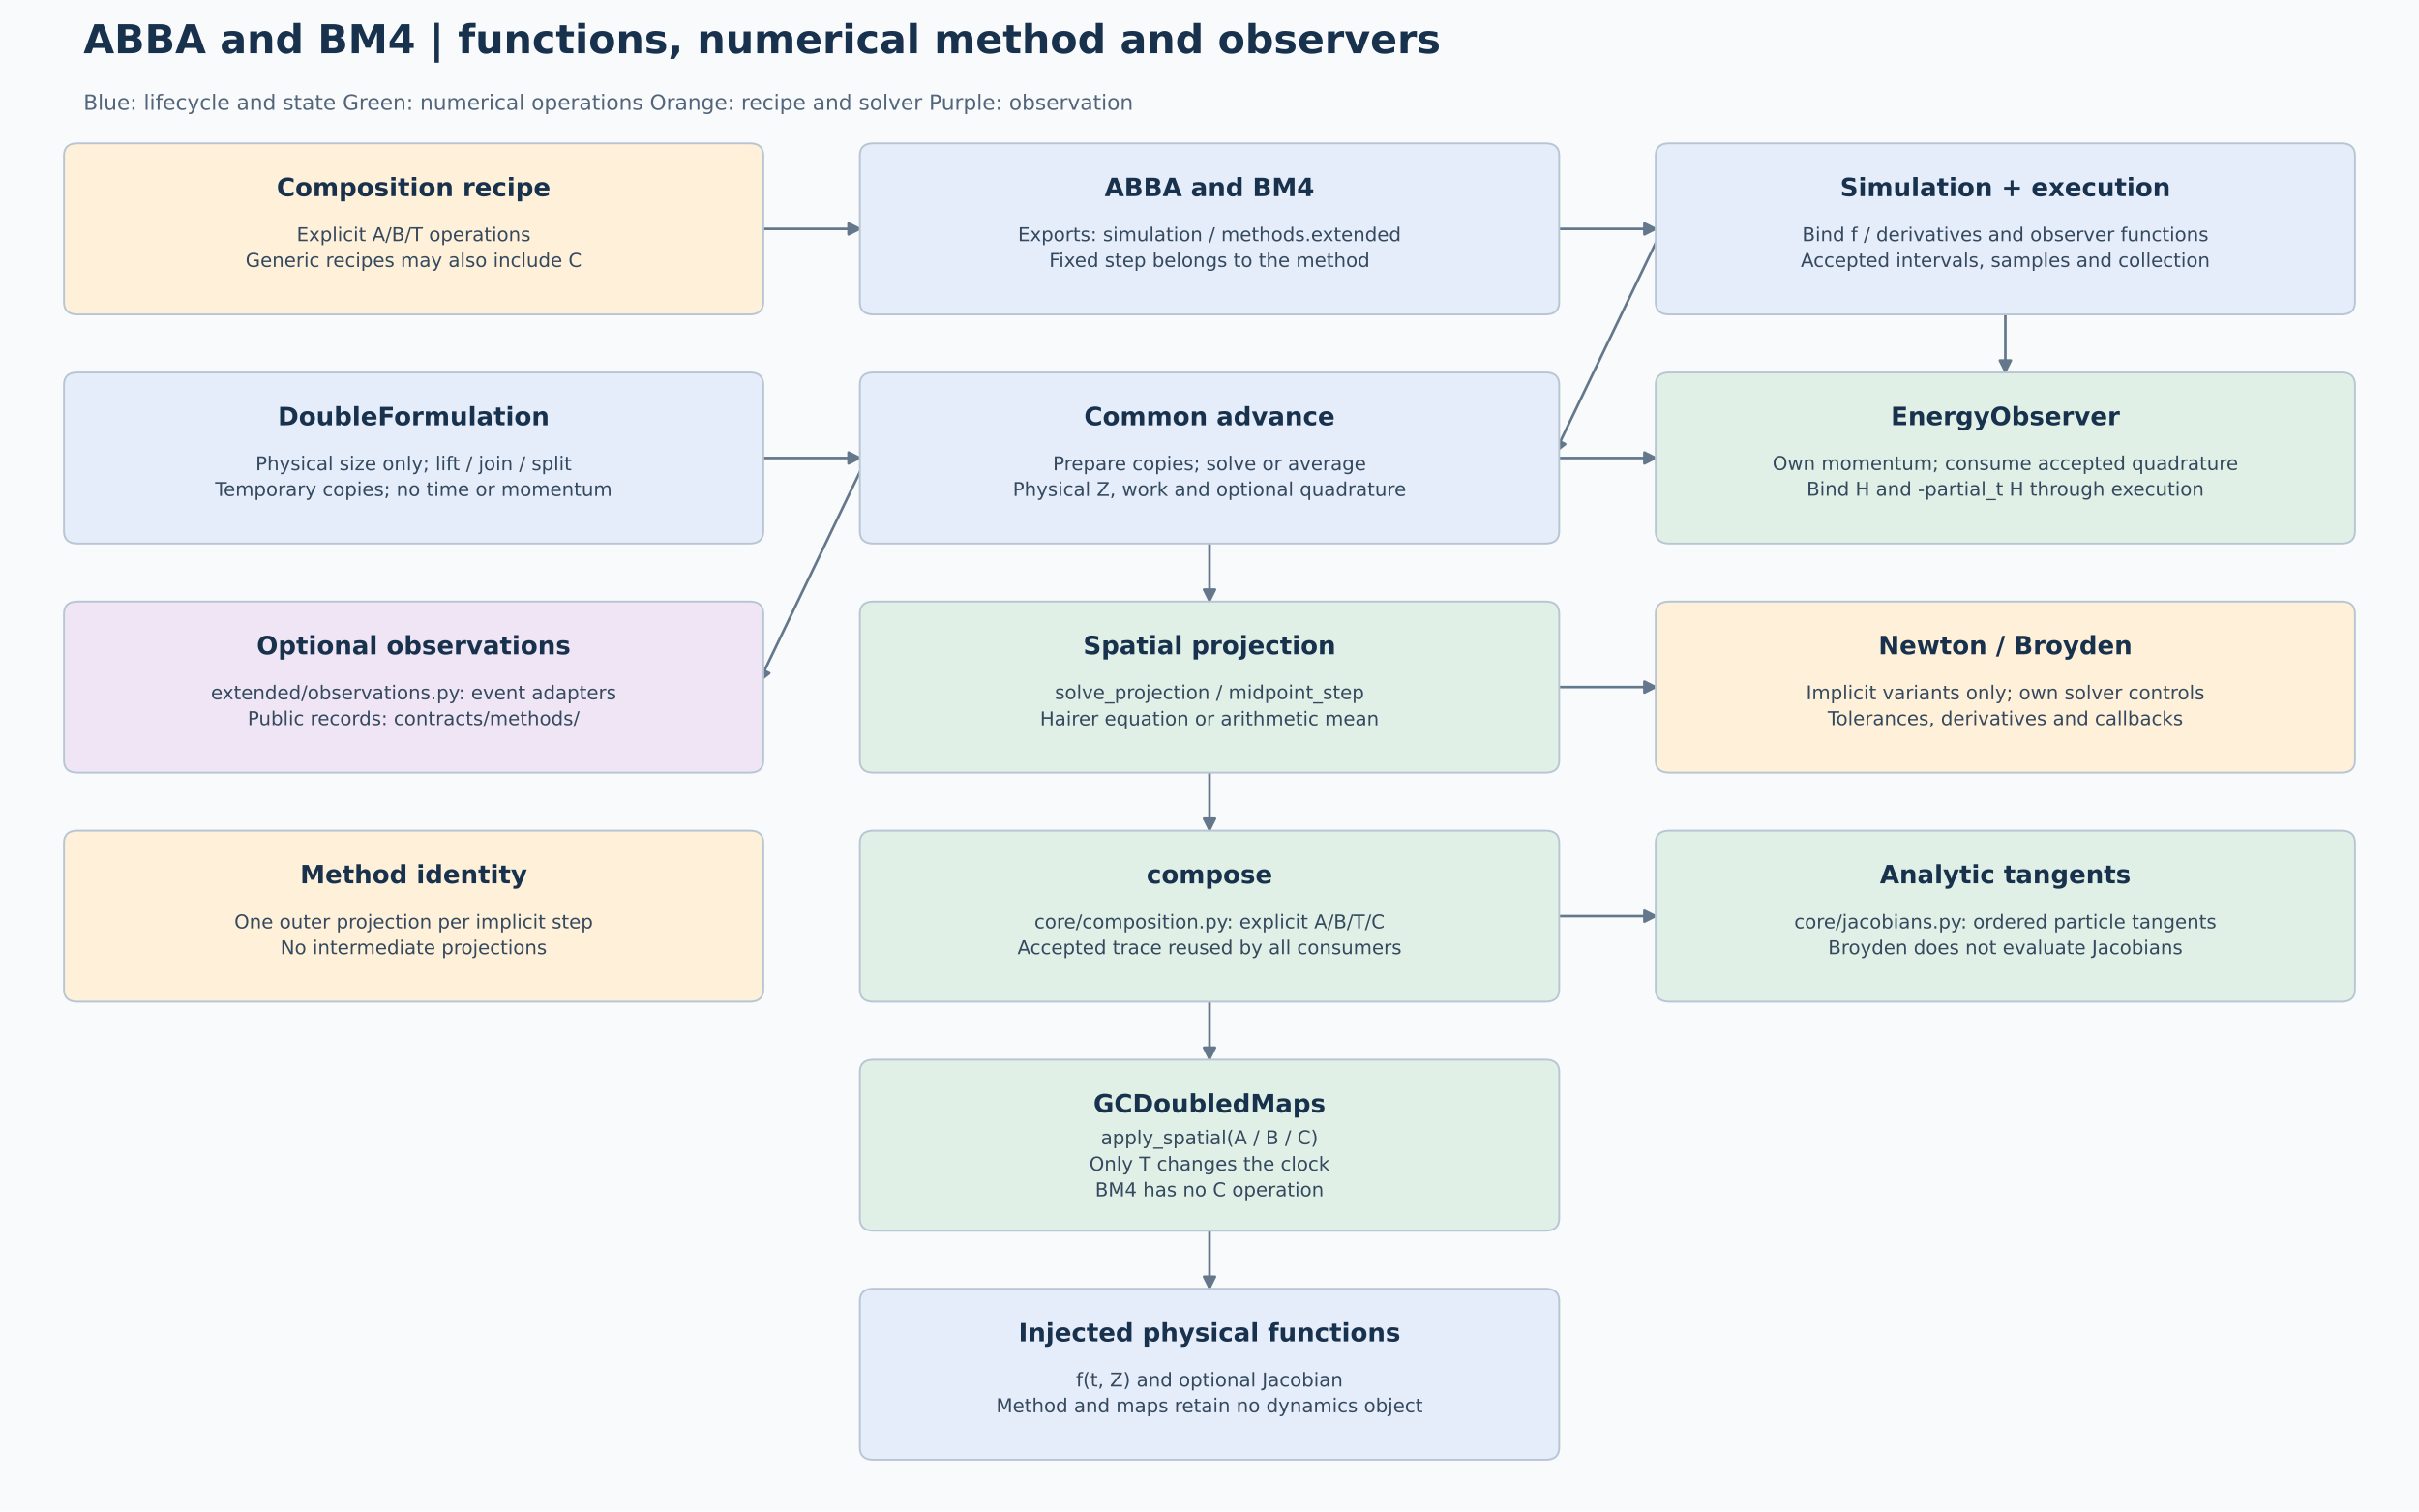
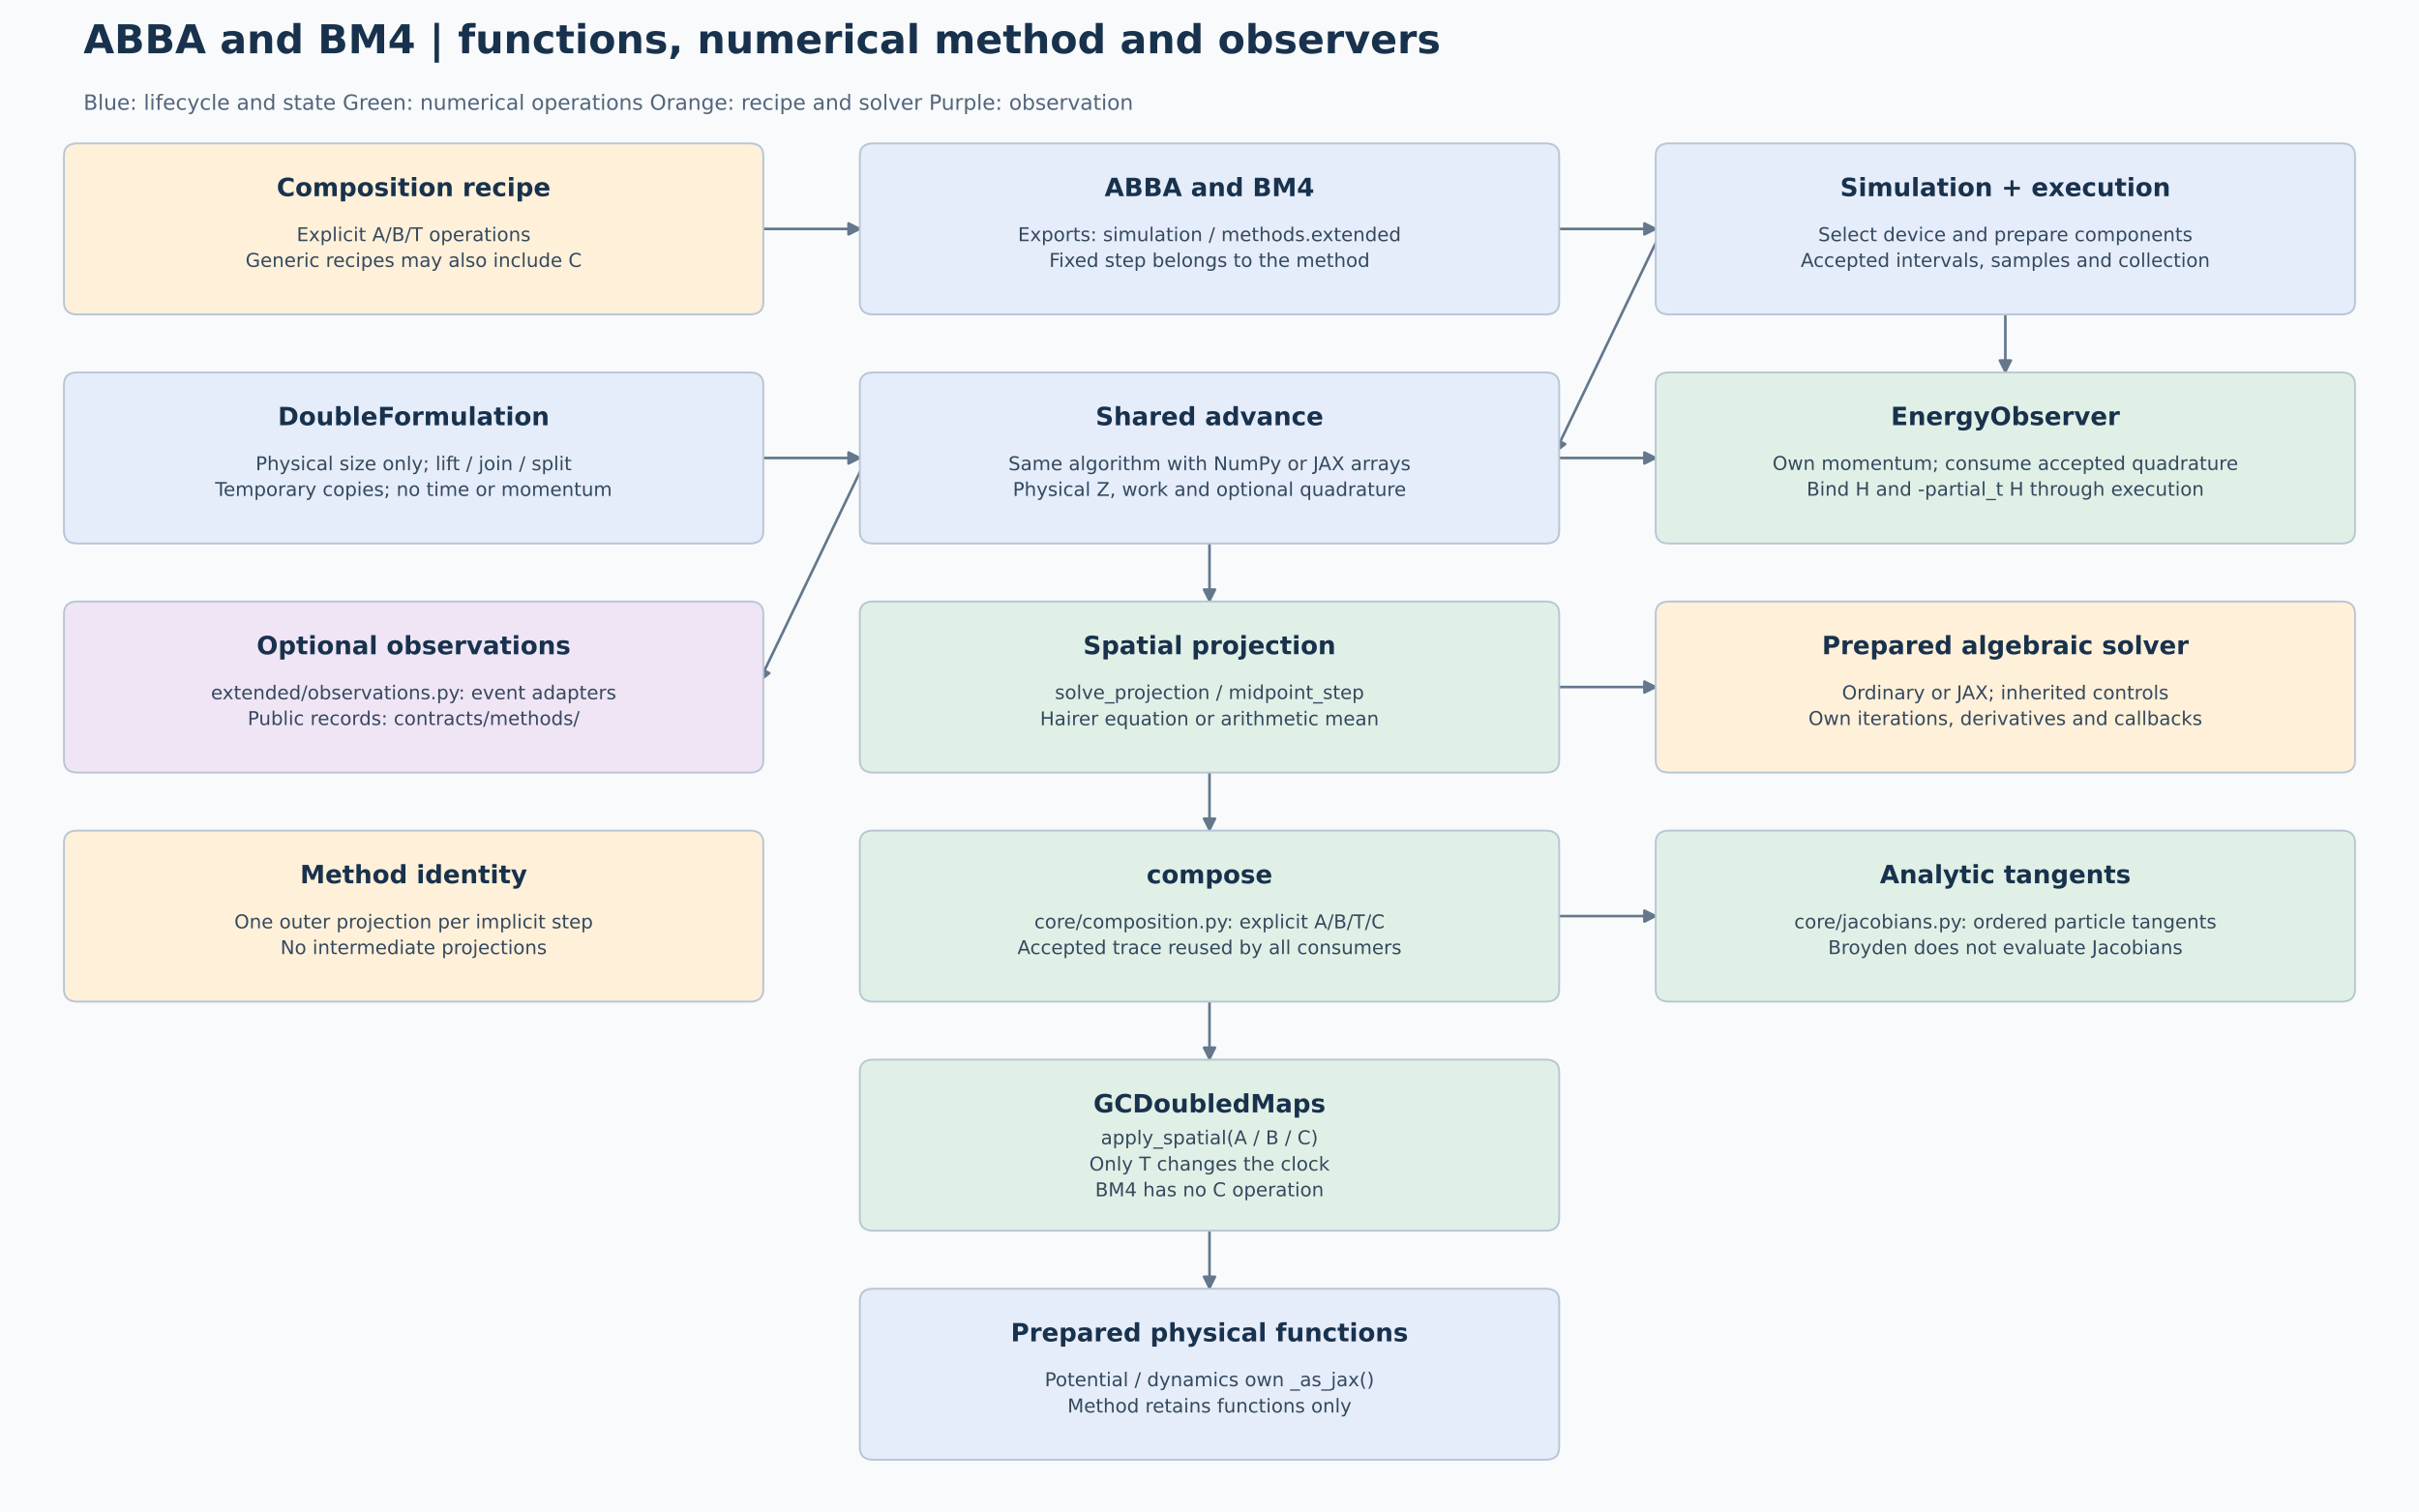
<svg xmlns="http://www.w3.org/2000/svg" width="1152pt" height="720pt" viewBox="0 0 1152 720" version="1.1">
  <defs>
    <style type="text/css">*{stroke-linejoin: round; stroke-linecap: butt}</style>
  </defs>
  <g id="figure_1">
    <g id="patch_1">
      <path d="M 0 720 L 1152 720 L 1152 0 L 0 0 z " style="fill: #f8fafc" />
    </g>
    <g id="axes_1">
      <g id="patch_2">
        <path d="M 362.288 109.039 Q 386.497 109.039 409.309 109.039 " clip-path="url(#pb098db616b)" style="fill: none; stroke: #64778b; stroke-width: 1.25; stroke-linecap: round" />
        <path d="M 404.109 106.439 L 409.309 109.039 L 404.109 111.639 z " clip-path="url(#pb098db616b)" style="fill: #64778b; stroke: #64778b; stroke-width: 1.25; stroke-linecap: round" />
      </g>
      <g id="patch_3">
        <path d="M 741.296 109.039 Q 765.505 109.039 788.317 109.039 " clip-path="url(#pb098db616b)" style="fill: none; stroke: #64778b; stroke-width: 1.25; stroke-linecap: round" />
        <path d="M 783.117 106.439 L 788.317 109.039 L 783.117 111.639 z " clip-path="url(#pb098db616b)" style="fill: #64778b; stroke: #64778b; stroke-width: 1.25; stroke-linecap: round" />
      </g>
      <g id="patch_4">
        <path d="M 790.847 110.841 Q 765.505 163.594 740.768 215.088 " clip-path="url(#pb098db616b)" style="fill: none; stroke: #64778b; stroke-width: 1.25; stroke-linecap: round" />
        <path d="M 745.363 211.527 L 740.768 215.088 L 740.676 209.275 z " clip-path="url(#pb098db616b)" style="fill: #64778b; stroke: #64778b; stroke-width: 1.25; stroke-linecap: round" />
      </g>
      <g id="patch_5">
        <path d="M 362.288 218.153 Q 386.497 218.153 409.309 218.153 " clip-path="url(#pb098db616b)" style="fill: none; stroke: #64778b; stroke-width: 1.25; stroke-linecap: round" />
        <path d="M 404.109 215.553 L 409.309 218.153 L 404.109 220.753 z " clip-path="url(#pb098db616b)" style="fill: #64778b; stroke: #64778b; stroke-width: 1.25; stroke-linecap: round" />
      </g>
      <g id="patch_6">
        <path d="M 576 257.976 Q 576 272.707 576 286.041 " clip-path="url(#pb098db616b)" style="fill: none; stroke: #64778b; stroke-width: 1.25; stroke-linecap: round" />
        <path d="M 578.6 280.841 L 576 286.041 L 573.4 280.841 z " clip-path="url(#pb098db616b)" style="fill: #64778b; stroke: #64778b; stroke-width: 1.25; stroke-linecap: round" />
      </g>
      <g id="patch_7">
        <path d="M 955.008 148.863 Q 955.008 163.594 955.008 176.928 " clip-path="url(#pb098db616b)" style="fill: none; stroke: #64778b; stroke-width: 1.25; stroke-linecap: round" />
        <path d="M 957.608 171.728 L 955.008 176.928 L 952.408 171.728 z " clip-path="url(#pb098db616b)" style="fill: #64778b; stroke: #64778b; stroke-width: 1.25; stroke-linecap: round" />
      </g>
      <g id="patch_8">
        <path d="M 741.296 218.153 Q 765.505 218.153 788.317 218.153 " clip-path="url(#pb098db616b)" style="fill: none; stroke: #64778b; stroke-width: 1.25; stroke-linecap: round" />
        <path d="M 783.117 215.553 L 788.317 218.153 L 783.117 220.753 z " clip-path="url(#pb098db616b)" style="fill: #64778b; stroke: #64778b; stroke-width: 1.25; stroke-linecap: round" />
      </g>
      <g id="patch_9">
        <path d="M 411.839 219.954 Q 386.497 272.708 361.76 324.202 " clip-path="url(#pb098db616b)" style="fill: none; stroke: #64778b; stroke-width: 1.25; stroke-linecap: round" />
        <path d="M 366.355 320.64 L 361.76 324.202 L 361.668 318.389 z " clip-path="url(#pb098db616b)" style="fill: #64778b; stroke: #64778b; stroke-width: 1.25; stroke-linecap: round" />
      </g>
      <g id="patch_10">
        <path d="M 576 367.089 Q 576 381.821 576 395.155 " clip-path="url(#pb098db616b)" style="fill: none; stroke: #64778b; stroke-width: 1.25; stroke-linecap: round" />
        <path d="M 578.6 389.955 L 576 395.155 L 573.4 389.955 z " clip-path="url(#pb098db616b)" style="fill: #64778b; stroke: #64778b; stroke-width: 1.25; stroke-linecap: round" />
      </g>
      <g id="patch_11">
        <path d="M 741.296 327.266 Q 765.505 327.266 788.317 327.266 " clip-path="url(#pb098db616b)" style="fill: none; stroke: #64778b; stroke-width: 1.25; stroke-linecap: round" />
        <path d="M 783.117 324.666 L 788.317 327.266 L 783.117 329.866 z " clip-path="url(#pb098db616b)" style="fill: #64778b; stroke: #64778b; stroke-width: 1.25; stroke-linecap: round" />
      </g>
      <g id="patch_12">
        <path d="M 741.296 436.379 Q 765.505 436.379 788.317 436.379 " clip-path="url(#pb098db616b)" style="fill: none; stroke: #64778b; stroke-width: 1.25; stroke-linecap: round" />
        <path d="M 783.117 433.779 L 788.317 436.379 L 783.117 438.979 z " clip-path="url(#pb098db616b)" style="fill: #64778b; stroke: #64778b; stroke-width: 1.25; stroke-linecap: round" />
      </g>
      <g id="patch_13">
        <path d="M 576 476.203 Q 576 490.934 576 504.268 " clip-path="url(#pb098db616b)" style="fill: none; stroke: #64778b; stroke-width: 1.25; stroke-linecap: round" />
        <path d="M 578.6 499.068 L 576 504.268 L 573.4 499.068 z " clip-path="url(#pb098db616b)" style="fill: #64778b; stroke: #64778b; stroke-width: 1.25; stroke-linecap: round" />
      </g>
      <g id="patch_14">
        <path d="M 576 585.316 Q 576 600.048 576 613.382 " clip-path="url(#pb098db616b)" style="fill: none; stroke: #64778b; stroke-width: 1.25; stroke-linecap: round" />
        <path d="M 578.6 608.182 L 576 613.382 L 573.4 608.182 z " clip-path="url(#pb098db616b)" style="fill: #64778b; stroke: #64778b; stroke-width: 1.25; stroke-linecap: round" />
      </g>
      <g id="patch_15">
        <path d="M 36.922 149.775 L 357.062 149.775 Q 363.514 149.775 363.514 143.955 L 363.514 74.123 Q 363.514 68.304 357.062 68.304 L 36.922 68.304 Q 30.47 68.304 30.47 74.123 L 30.47 143.955 Q 30.47 149.775 36.922 149.775 z " clip-path="url(#pb098db616b)" style="fill: #fff0d9; stroke: #b8c6d4; stroke-width: 0.9; stroke-linejoin: miter" />
      </g>
      <g id="patch_16">
        <path d="M 415.93 149.775 L 736.07 149.775 Q 742.522 149.775 742.522 143.955 L 742.522 74.123 Q 742.522 68.304 736.07 68.304 L 415.93 68.304 Q 409.478 68.304 409.478 74.123 L 409.478 143.955 Q 409.478 149.775 415.93 149.775 z " clip-path="url(#pb098db616b)" style="fill: #e5ecfa; stroke: #b8c6d4; stroke-width: 0.9; stroke-linejoin: miter" />
      </g>
      <g id="patch_17">
        <path d="M 794.938 149.775 L 1115.078 149.775 Q 1121.53 149.775 1121.53 143.955 L 1121.53 74.123 Q 1121.53 68.304 1115.078 68.304 L 794.938 68.304 Q 788.486 68.304 788.486 74.123 L 788.486 143.955 Q 788.486 149.775 794.938 149.775 z " clip-path="url(#pb098db616b)" style="fill: #e5ecfa; stroke: #b8c6d4; stroke-width: 0.9; stroke-linejoin: miter" />
      </g>
      <g id="patch_18">
        <path d="M 36.922 258.888 L 357.062 258.888 Q 363.514 258.888 363.514 253.069 L 363.514 183.236 Q 363.514 177.417 357.062 177.417 L 36.922 177.417 Q 30.47 177.417 30.47 183.236 L 30.47 253.069 Q 30.47 258.888 36.922 258.888 z " clip-path="url(#pb098db616b)" style="fill: #e5ecfa; stroke: #b8c6d4; stroke-width: 0.9; stroke-linejoin: miter" />
      </g>
      <g id="patch_19">
        <path d="M 415.93 258.888 L 736.07 258.888 Q 742.522 258.888 742.522 253.069 L 742.522 183.236 Q 742.522 177.417 736.07 177.417 L 415.93 177.417 Q 409.478 177.417 409.478 183.236 L 409.478 253.069 Q 409.478 258.888 415.93 258.888 z " clip-path="url(#pb098db616b)" style="fill: #e5ecfa; stroke: #b8c6d4; stroke-width: 0.9; stroke-linejoin: miter" />
      </g>
      <g id="patch_20">
        <path d="M 794.938 258.888 L 1115.078 258.888 Q 1121.53 258.888 1121.53 253.069 L 1121.53 183.236 Q 1121.53 177.417 1115.078 177.417 L 794.938 177.417 Q 788.486 177.417 788.486 183.236 L 788.486 253.069 Q 788.486 258.888 794.938 258.888 z " clip-path="url(#pb098db616b)" style="fill: #e1f0e6; stroke: #b8c6d4; stroke-width: 0.9; stroke-linejoin: miter" />
      </g>
      <g id="patch_21">
        <path d="M 36.922 368.002 L 357.062 368.002 Q 363.514 368.002 363.514 362.182 L 363.514 292.35 Q 363.514 286.53 357.062 286.53 L 36.922 286.53 Q 30.47 286.53 30.47 292.35 L 30.47 362.182 Q 30.47 368.002 36.922 368.002 z " clip-path="url(#pb098db616b)" style="fill: #f0e5f5; stroke: #b8c6d4; stroke-width: 0.9; stroke-linejoin: miter" />
      </g>
      <g id="patch_22">
        <path d="M 415.93 368.002 L 736.07 368.002 Q 742.522 368.002 742.522 362.182 L 742.522 292.35 Q 742.522 286.53 736.07 286.53 L 415.93 286.53 Q 409.478 286.53 409.478 292.35 L 409.478 362.182 Q 409.478 368.002 415.93 368.002 z " clip-path="url(#pb098db616b)" style="fill: #e1f0e6; stroke: #b8c6d4; stroke-width: 0.9; stroke-linejoin: miter" />
      </g>
      <g id="patch_23">
        <path d="M 794.938 368.002 L 1115.078 368.002 Q 1121.53 368.002 1121.53 362.182 L 1121.53 292.35 Q 1121.53 286.53 1115.078 286.53 L 794.938 286.53 Q 788.486 286.53 788.486 292.35 L 788.486 362.182 Q 788.486 368.002 794.938 368.002 z " clip-path="url(#pb098db616b)" style="fill: #fff0d9; stroke: #b8c6d4; stroke-width: 0.9; stroke-linejoin: miter" />
      </g>
      <g id="patch_24">
        <path d="M 36.922 477.115 L 357.062 477.115 Q 363.514 477.115 363.514 471.296 L 363.514 401.463 Q 363.514 395.644 357.062 395.644 L 36.922 395.644 Q 30.47 395.644 30.47 401.463 L 30.47 471.296 Q 30.47 477.115 36.922 477.115 z " clip-path="url(#pb098db616b)" style="fill: #fff0d9; stroke: #b8c6d4; stroke-width: 0.9; stroke-linejoin: miter" />
      </g>
      <g id="patch_25">
        <path d="M 415.93 477.115 L 736.07 477.115 Q 742.522 477.115 742.522 471.296 L 742.522 401.463 Q 742.522 395.644 736.07 395.644 L 415.93 395.644 Q 409.478 395.644 409.478 401.463 L 409.478 471.296 Q 409.478 477.115 415.93 477.115 z " clip-path="url(#pb098db616b)" style="fill: #e1f0e6; stroke: #b8c6d4; stroke-width: 0.9; stroke-linejoin: miter" />
      </g>
      <g id="patch_26">
        <path d="M 794.938 477.115 L 1115.078 477.115 Q 1121.53 477.115 1121.53 471.296 L 1121.53 401.463 Q 1121.53 395.644 1115.078 395.644 L 794.938 395.644 Q 788.486 395.644 788.486 401.463 L 788.486 471.296 Q 788.486 477.115 794.938 477.115 z " clip-path="url(#pb098db616b)" style="fill: #e1f0e6; stroke: #b8c6d4; stroke-width: 0.9; stroke-linejoin: miter" />
      </g>
      <g id="patch_27">
        <path d="M 415.93 586.228 L 736.07 586.228 Q 742.522 586.228 742.522 580.409 L 742.522 510.576 Q 742.522 504.757 736.07 504.757 L 415.93 504.757 Q 409.478 504.757 409.478 510.576 L 409.478 580.409 Q 409.478 586.228 415.93 586.228 z " clip-path="url(#pb098db616b)" style="fill: #e1f0e6; stroke: #b8c6d4; stroke-width: 0.9; stroke-linejoin: miter" />
      </g>
      <g id="patch_28">
        <path d="M 415.93 695.342 L 736.07 695.342 Q 742.522 695.342 742.522 689.522 L 742.522 619.69 Q 742.522 613.871 736.07 613.871 L 415.93 613.871 Q 409.478 613.871 409.478 619.69 L 409.478 689.522 Q 409.478 695.342 415.93 695.342 z " clip-path="url(#pb098db616b)" style="fill: #e5ecfa; stroke: #b8c6d4; stroke-width: 0.9; stroke-linejoin: miter" />
      </g>
      <g id="text_1">
        <text style="font-weight: 700; font-size: 19px; font-family: 'DejaVu Sans', 'Bitstream Vera Sans', 'Computer Modern Sans Serif', 'Lucida Grande', 'Verdana', 'Geneva', 'Lucid', 'Arial', 'Helvetica', 'Avant Garde', sans-serif; text-anchor: start; fill: #18324d" x="39.744" y="25.386" transform="rotate(-0 39.744 25.38557)">ABBA and BM4 | functions, numerical method and observers</text>
      </g>
      <g id="text_2">
        <text style="font-size: 10px; font-family: 'DejaVu Sans', 'Bitstream Vera Sans', 'Computer Modern Sans Serif', 'Lucida Grande', 'Verdana', 'Geneva', 'Lucid', 'Arial', 'Helvetica', 'Avant Garde', sans-serif; text-anchor: start; fill: #53657a" x="39.744" y="52.3" transform="rotate(-0 39.744 52.30021)">Blue: lifecycle and state    Green: numerical operations    Orange: recipe and solver    Purple: observation</text>
      </g>
      <g id="text_3">
        <text style="font-weight: 700; font-size: 12px; font-family: 'DejaVu Sans', 'Bitstream Vera Sans', 'Computer Modern Sans Serif', 'Lucida Grande', 'Verdana', 'Geneva', 'Lucid', 'Arial', 'Helvetica', 'Avant Garde', sans-serif; text-anchor: middle; fill: #18324d" x="196.992" y="93.437" transform="rotate(-0 196.992 93.43744)">Composition recipe</text>
      </g>
      <g id="text_4">
        <text style="font-size: 9.1px; font-family: 'DejaVu Sans', 'Bitstream Vera Sans', 'Computer Modern Sans Serif', 'Lucida Grande', 'Verdana', 'Geneva', 'Lucid', 'Arial', 'Helvetica', 'Avant Garde', sans-serif; fill: #34495e" transform="translate(141.2701 114.8745)">Explicit A/B/T operations</text>
        <text style="font-size: 9.1px; font-family: 'DejaVu Sans', 'Bitstream Vera Sans', 'Computer Modern Sans Serif', 'Lucida Grande', 'Verdana', 'Geneva', 'Lucid', 'Arial', 'Helvetica', 'Avant Garde', sans-serif; fill: #34495e" transform="translate(116.9426 127.1389)">Generic recipes may also include C</text>
      </g>
      <g id="text_5">
        <text style="font-weight: 700; font-size: 12px; font-family: 'DejaVu Sans', 'Bitstream Vera Sans', 'Computer Modern Sans Serif', 'Lucida Grande', 'Verdana', 'Geneva', 'Lucid', 'Arial', 'Helvetica', 'Avant Garde', sans-serif; text-anchor: middle; fill: #18324d" x="576" y="93.437" transform="rotate(-0 576 93.43744)">ABBA and BM4</text>
      </g>
      <g id="text_6">
        <text style="font-size: 9.1px; font-family: 'DejaVu Sans', 'Bitstream Vera Sans', 'Computer Modern Sans Serif', 'Lucida Grande', 'Verdana', 'Geneva', 'Lucid', 'Arial', 'Helvetica', 'Avant Garde', sans-serif; fill: #34495e" transform="translate(484.7689 114.8745)">Exports: simulation / methods.extended</text>
        <text style="font-size: 9.1px; font-family: 'DejaVu Sans', 'Bitstream Vera Sans', 'Computer Modern Sans Serif', 'Lucida Grande', 'Verdana', 'Geneva', 'Lucid', 'Arial', 'Helvetica', 'Avant Garde', sans-serif; fill: #34495e" transform="translate(499.6524 127.1389)">Fixed step belongs to the method</text>
      </g>
      <g id="text_7">
        <text style="font-weight: 700; font-size: 12px; font-family: 'DejaVu Sans', 'Bitstream Vera Sans', 'Computer Modern Sans Serif', 'Lucida Grande', 'Verdana', 'Geneva', 'Lucid', 'Arial', 'Helvetica', 'Avant Garde', sans-serif; text-anchor: middle; fill: #18324d" x="955.008" y="93.437" transform="rotate(-0 955.008 93.43744)">Simulation + execution</text>
      </g>
      <g id="text_8">
-         <text style="font-size: 9.1px; font-family: 'DejaVu Sans', 'Bitstream Vera Sans', 'Computer Modern Sans Serif', 'Lucida Grande', 'Verdana', 'Geneva', 'Lucid', 'Arial', 'Helvetica', 'Avant Garde', sans-serif; fill: #34495e" transform="translate(858.2316 114.8745)">Bind f / derivatives and observer functions</text>
+         <text style="font-size: 9.1px; font-family: 'DejaVu Sans', 'Bitstream Vera Sans', 'Computer Modern Sans Serif', 'Lucida Grande', 'Verdana', 'Geneva', 'Lucid', 'Arial', 'Helvetica', 'Avant Garde', sans-serif; fill: #34495e" transform="translate(865.8671 114.8745)">Select device and prepare components</text>
        <text style="font-size: 9.1px; font-family: 'DejaVu Sans', 'Bitstream Vera Sans', 'Computer Modern Sans Serif', 'Lucida Grande', 'Verdana', 'Geneva', 'Lucid', 'Arial', 'Helvetica', 'Avant Garde', sans-serif; fill: #34495e" transform="translate(857.5598 127.1389)">Accepted intervals, samples and collection</text>
      </g>
      <g id="text_9">
        <text style="font-weight: 700; font-size: 12px; font-family: 'DejaVu Sans', 'Bitstream Vera Sans', 'Computer Modern Sans Serif', 'Lucida Grande', 'Verdana', 'Geneva', 'Lucid', 'Arial', 'Helvetica', 'Avant Garde', sans-serif; text-anchor: middle; fill: #18324d" x="196.992" y="202.551" transform="rotate(-0 196.992 202.5508)">DoubleFormulation</text>
      </g>
      <g id="text_10">
        <text style="font-size: 9.1px; font-family: 'DejaVu Sans', 'Bitstream Vera Sans', 'Computer Modern Sans Serif', 'Lucida Grande', 'Verdana', 'Geneva', 'Lucid', 'Arial', 'Helvetica', 'Avant Garde', sans-serif; fill: #34495e" transform="translate(121.7158 223.9879)">Physical size only; lift / join / split</text>
        <text style="font-size: 9.1px; font-family: 'DejaVu Sans', 'Bitstream Vera Sans', 'Computer Modern Sans Serif', 'Lucida Grande', 'Verdana', 'Geneva', 'Lucid', 'Arial', 'Helvetica', 'Avant Garde', sans-serif; fill: #34495e" transform="translate(102.4565 236.2523)">Temporary copies; no time or momentum</text>
      </g>
      <g id="text_11">
-         <text style="font-weight: 700; font-size: 12px; font-family: 'DejaVu Sans', 'Bitstream Vera Sans', 'Computer Modern Sans Serif', 'Lucida Grande', 'Verdana', 'Geneva', 'Lucid', 'Arial', 'Helvetica', 'Avant Garde', sans-serif; text-anchor: middle; fill: #18324d" x="576" y="202.551" transform="rotate(-0 576 202.5508)">Common advance</text>
+         <text style="font-weight: 700; font-size: 12px; font-family: 'DejaVu Sans', 'Bitstream Vera Sans', 'Computer Modern Sans Serif', 'Lucida Grande', 'Verdana', 'Geneva', 'Lucid', 'Arial', 'Helvetica', 'Avant Garde', sans-serif; text-anchor: middle; fill: #18324d" x="576" y="202.551" transform="rotate(-0 576 202.5508)">Shared advance</text>
      </g>
      <g id="text_12">
-         <text style="font-size: 9.1px; font-family: 'DejaVu Sans', 'Bitstream Vera Sans', 'Computer Modern Sans Serif', 'Lucida Grande', 'Verdana', 'Geneva', 'Lucid', 'Arial', 'Helvetica', 'Avant Garde', sans-serif; fill: #34495e" transform="translate(501.4049 223.9879)">Prepare copies; solve or average</text>
+         <text style="font-size: 9.1px; font-family: 'DejaVu Sans', 'Bitstream Vera Sans', 'Computer Modern Sans Serif', 'Lucida Grande', 'Verdana', 'Geneva', 'Lucid', 'Arial', 'Helvetica', 'Avant Garde', sans-serif; fill: #34495e" transform="translate(480.2005 223.9879)">Same algorithm with NumPy or JAX arrays</text>
        <text style="font-size: 9.1px; font-family: 'DejaVu Sans', 'Bitstream Vera Sans', 'Computer Modern Sans Serif', 'Lucida Grande', 'Verdana', 'Geneva', 'Lucid', 'Arial', 'Helvetica', 'Avant Garde', sans-serif; fill: #34495e" transform="translate(482.3446 236.2523)">Physical Z, work and optional quadrature</text>
      </g>
      <g id="text_13">
        <text style="font-weight: 700; font-size: 12px; font-family: 'DejaVu Sans', 'Bitstream Vera Sans', 'Computer Modern Sans Serif', 'Lucida Grande', 'Verdana', 'Geneva', 'Lucid', 'Arial', 'Helvetica', 'Avant Garde', sans-serif; text-anchor: middle; fill: #18324d" x="955.008" y="202.504" transform="rotate(-0 955.008 202.504)">EnergyObserver</text>
      </g>
      <g id="text_14">
        <text style="font-size: 9.1px; font-family: 'DejaVu Sans', 'Bitstream Vera Sans', 'Computer Modern Sans Serif', 'Lucida Grande', 'Verdana', 'Geneva', 'Lucid', 'Arial', 'Helvetica', 'Avant Garde', sans-serif; fill: #34495e" transform="translate(844.1245 223.8614)">Own momentum; consume accepted quadrature</text>
        <text style="font-size: 9.1px; font-family: 'DejaVu Sans', 'Bitstream Vera Sans', 'Computer Modern Sans Serif', 'Lucida Grande', 'Verdana', 'Geneva', 'Lucid', 'Arial', 'Helvetica', 'Avant Garde', sans-serif; fill: #34495e" transform="translate(860.3758 236.1257)">Bind H and -partial_t H through execution</text>
      </g>
      <g id="text_15">
        <text style="font-weight: 700; font-size: 12px; font-family: 'DejaVu Sans', 'Bitstream Vera Sans', 'Computer Modern Sans Serif', 'Lucida Grande', 'Verdana', 'Geneva', 'Lucid', 'Arial', 'Helvetica', 'Avant Garde', sans-serif; text-anchor: middle; fill: #18324d" x="196.992" y="311.664" transform="rotate(-0 196.992 311.6642)">Optional observations</text>
      </g>
      <g id="text_16">
        <text style="font-size: 9.1px; font-family: 'DejaVu Sans', 'Bitstream Vera Sans', 'Computer Modern Sans Serif', 'Lucida Grande', 'Verdana', 'Geneva', 'Lucid', 'Arial', 'Helvetica', 'Avant Garde', sans-serif; fill: #34495e" transform="translate(100.4623 333.1013)">extended/observations.py: event adapters</text>
        <text style="font-size: 9.1px; font-family: 'DejaVu Sans', 'Bitstream Vera Sans', 'Computer Modern Sans Serif', 'Lucida Grande', 'Verdana', 'Geneva', 'Lucid', 'Arial', 'Helvetica', 'Avant Garde', sans-serif; fill: #34495e" transform="translate(117.923 345.3657)">Public records: contracts/methods/</text>
      </g>
      <g id="text_17">
        <text style="font-weight: 700; font-size: 12px; font-family: 'DejaVu Sans', 'Bitstream Vera Sans', 'Computer Modern Sans Serif', 'Lucida Grande', 'Verdana', 'Geneva', 'Lucid', 'Arial', 'Helvetica', 'Avant Garde', sans-serif; text-anchor: middle; fill: #18324d" x="576" y="311.617" transform="rotate(-0 576 311.6174)">Spatial projection</text>
      </g>
      <g id="text_18">
        <text style="font-size: 9.1px; font-family: 'DejaVu Sans', 'Bitstream Vera Sans', 'Computer Modern Sans Serif', 'Lucida Grande', 'Verdana', 'Geneva', 'Lucid', 'Arial', 'Helvetica', 'Avant Garde', sans-serif; fill: #34495e" transform="translate(502.3618 332.9748)">solve_projection / midpoint_step</text>
        <text style="font-size: 9.1px; font-family: 'DejaVu Sans', 'Bitstream Vera Sans', 'Computer Modern Sans Serif', 'Lucida Grande', 'Verdana', 'Geneva', 'Lucid', 'Arial', 'Helvetica', 'Avant Garde', sans-serif; fill: #34495e" transform="translate(495.2986 345.4922)">Hairer equation or arithmetic mean</text>
      </g>
      <g id="text_19">
-         <text style="font-weight: 700; font-size: 12px; font-family: 'DejaVu Sans', 'Bitstream Vera Sans', 'Computer Modern Sans Serif', 'Lucida Grande', 'Verdana', 'Geneva', 'Lucid', 'Arial', 'Helvetica', 'Avant Garde', sans-serif; text-anchor: middle; fill: #18324d" x="955.008" y="311.617" transform="rotate(-0 955.008 311.6174)">Newton / Broyden</text>
+         <text style="font-weight: 700; font-size: 12px; font-family: 'DejaVu Sans', 'Bitstream Vera Sans', 'Computer Modern Sans Serif', 'Lucida Grande', 'Verdana', 'Geneva', 'Lucid', 'Arial', 'Helvetica', 'Avant Garde', sans-serif; text-anchor: middle; fill: #18324d" x="955.008" y="311.617" transform="rotate(-0 955.008 311.6174)">Prepared algebraic solver</text>
      </g>
      <g id="text_20">
-         <text style="font-size: 9.1px; font-family: 'DejaVu Sans', 'Bitstream Vera Sans', 'Computer Modern Sans Serif', 'Lucida Grande', 'Verdana', 'Geneva', 'Lucid', 'Arial', 'Helvetica', 'Avant Garde', sans-serif; fill: #34495e" transform="translate(860.1284 333.1013)">Implicit variants only; own solver controls</text>
-         <text style="font-size: 9.1px; font-family: 'DejaVu Sans', 'Bitstream Vera Sans', 'Computer Modern Sans Serif', 'Lucida Grande', 'Verdana', 'Geneva', 'Lucid', 'Arial', 'Helvetica', 'Avant Garde', sans-serif; fill: #34495e" transform="translate(870.3794 345.3657)">Tolerances, derivatives and callbacks</text>
+         <text style="font-size: 9.1px; font-family: 'DejaVu Sans', 'Bitstream Vera Sans', 'Computer Modern Sans Serif', 'Lucida Grande', 'Verdana', 'Geneva', 'Lucid', 'Arial', 'Helvetica', 'Avant Garde', sans-serif; fill: #34495e" transform="translate(877.2073 333.1013)">Ordinary or JAX; inherited controls</text>
+         <text style="font-size: 9.1px; font-family: 'DejaVu Sans', 'Bitstream Vera Sans', 'Computer Modern Sans Serif', 'Lucida Grande', 'Verdana', 'Geneva', 'Lucid', 'Arial', 'Helvetica', 'Avant Garde', sans-serif; fill: #34495e" transform="translate(861.2225 345.3657)">Own iterations, derivatives and callbacks</text>
      </g>
      <g id="text_21">
        <text style="font-weight: 700; font-size: 12px; font-family: 'DejaVu Sans', 'Bitstream Vera Sans', 'Computer Modern Sans Serif', 'Lucida Grande', 'Verdana', 'Geneva', 'Lucid', 'Arial', 'Helvetica', 'Avant Garde', sans-serif; text-anchor: middle; fill: #18324d" x="196.992" y="420.731" transform="rotate(-0 196.992 420.7308)">Method identity</text>
      </g>
      <g id="text_22">
        <text style="font-size: 9.1px; font-family: 'DejaVu Sans', 'Bitstream Vera Sans', 'Computer Modern Sans Serif', 'Lucida Grande', 'Verdana', 'Geneva', 'Lucid', 'Arial', 'Helvetica', 'Avant Garde', sans-serif; fill: #34495e" transform="translate(111.5906 442.2147)">One outer projection per implicit step</text>
        <text style="font-size: 9.1px; font-family: 'DejaVu Sans', 'Bitstream Vera Sans', 'Computer Modern Sans Serif', 'Lucida Grande', 'Verdana', 'Geneva', 'Lucid', 'Arial', 'Helvetica', 'Avant Garde', sans-serif; fill: #34495e" transform="translate(133.5422 454.4791)">No intermediate projections</text>
      </g>
      <g id="text_23">
        <text style="font-weight: 700; font-size: 12px; font-family: 'DejaVu Sans', 'Bitstream Vera Sans', 'Computer Modern Sans Serif', 'Lucida Grande', 'Verdana', 'Geneva', 'Lucid', 'Arial', 'Helvetica', 'Avant Garde', sans-serif; text-anchor: middle; fill: #18324d" x="576" y="420.778" transform="rotate(-0 576 420.7776)">compose</text>
      </g>
      <g id="text_24">
        <text style="font-size: 9.1px; font-family: 'DejaVu Sans', 'Bitstream Vera Sans', 'Computer Modern Sans Serif', 'Lucida Grande', 'Verdana', 'Geneva', 'Lucid', 'Arial', 'Helvetica', 'Avant Garde', sans-serif; fill: #34495e" transform="translate(492.5829 442.2147)">core/composition.py: explicit A/B/T/C</text>
        <text style="font-size: 9.1px; font-family: 'DejaVu Sans', 'Bitstream Vera Sans', 'Computer Modern Sans Serif', 'Lucida Grande', 'Verdana', 'Geneva', 'Lucid', 'Arial', 'Helvetica', 'Avant Garde', sans-serif; fill: #34495e" transform="translate(484.5258 454.4791)">Accepted trace reused by all consumers</text>
      </g>
      <g id="text_25">
        <text style="font-weight: 700; font-size: 12px; font-family: 'DejaVu Sans', 'Bitstream Vera Sans', 'Computer Modern Sans Serif', 'Lucida Grande', 'Verdana', 'Geneva', 'Lucid', 'Arial', 'Helvetica', 'Avant Garde', sans-serif; text-anchor: middle; fill: #18324d" x="955.008" y="420.731" transform="rotate(-0 955.008 420.7308)">Analytic tangents</text>
      </g>
      <g id="text_26">
        <text style="font-size: 9.1px; font-family: 'DejaVu Sans', 'Bitstream Vera Sans', 'Computer Modern Sans Serif', 'Lucida Grande', 'Verdana', 'Geneva', 'Lucid', 'Arial', 'Helvetica', 'Avant Garde', sans-serif; fill: #34495e" transform="translate(854.4587 442.2147)">core/jacobians.py: ordered particle tangents</text>
        <text style="font-size: 9.1px; font-family: 'DejaVu Sans', 'Bitstream Vera Sans', 'Computer Modern Sans Serif', 'Lucida Grande', 'Verdana', 'Geneva', 'Lucid', 'Arial', 'Helvetica', 'Avant Garde', sans-serif; fill: #34495e" transform="translate(870.5799 454.4791)">Broyden does not evaluate Jacobians</text>
      </g>
      <g id="text_27">
        <text style="font-weight: 700; font-size: 12px; font-family: 'DejaVu Sans', 'Bitstream Vera Sans', 'Computer Modern Sans Serif', 'Lucida Grande', 'Verdana', 'Geneva', 'Lucid', 'Arial', 'Helvetica', 'Avant Garde', sans-serif; text-anchor: middle; fill: #18324d" x="576" y="529.891" transform="rotate(-0 576 529.891)">GCDoubledMaps</text>
      </g>
      <g id="text_28">
        <text style="font-size: 9.1px; font-family: 'DejaVu Sans', 'Bitstream Vera Sans', 'Computer Modern Sans Serif', 'Lucida Grande', 'Verdana', 'Geneva', 'Lucid', 'Arial', 'Helvetica', 'Avant Garde', sans-serif; fill: #34495e" transform="translate(524.2437 545.0694)">apply_spatial(A / B / C)</text>
        <text style="font-size: 9.1px; font-family: 'DejaVu Sans', 'Bitstream Vera Sans', 'Computer Modern Sans Serif', 'Lucida Grande', 'Verdana', 'Geneva', 'Lucid', 'Arial', 'Helvetica', 'Avant Garde', sans-serif; fill: #34495e" transform="translate(518.7454 557.5869)">Only T changes the clock</text>
        <text style="font-size: 9.1px; font-family: 'DejaVu Sans', 'Bitstream Vera Sans', 'Computer Modern Sans Serif', 'Lucida Grande', 'Verdana', 'Geneva', 'Lucid', 'Arial', 'Helvetica', 'Avant Garde', sans-serif; fill: #34495e" transform="translate(521.5401 569.8512)">BM4 has no C operation</text>
      </g>
      <g id="text_29">
-         <text style="font-weight: 700; font-size: 12px; font-family: 'DejaVu Sans', 'Bitstream Vera Sans', 'Computer Modern Sans Serif', 'Lucida Grande', 'Verdana', 'Geneva', 'Lucid', 'Arial', 'Helvetica', 'Avant Garde', sans-serif; text-anchor: middle; fill: #18324d" x="576" y="638.958" transform="rotate(-0 576 638.9576)">Injected physical functions</text>
+         <text style="font-weight: 700; font-size: 12px; font-family: 'DejaVu Sans', 'Bitstream Vera Sans', 'Computer Modern Sans Serif', 'Lucida Grande', 'Verdana', 'Geneva', 'Lucid', 'Arial', 'Helvetica', 'Avant Garde', sans-serif; text-anchor: middle; fill: #18324d" x="576" y="638.958" transform="rotate(-0 576 638.9576)">Prepared physical functions</text>
      </g>
      <g id="text_30">
-         <text style="font-size: 9.1px; font-family: 'DejaVu Sans', 'Bitstream Vera Sans', 'Computer Modern Sans Serif', 'Lucida Grande', 'Verdana', 'Geneva', 'Lucid', 'Arial', 'Helvetica', 'Avant Garde', sans-serif; fill: #34495e" transform="translate(512.4756 660.4415)">f(t, Z) and optional Jacobian</text>
-         <text style="font-size: 9.1px; font-family: 'DejaVu Sans', 'Bitstream Vera Sans', 'Computer Modern Sans Serif', 'Lucida Grande', 'Verdana', 'Geneva', 'Lucid', 'Arial', 'Helvetica', 'Avant Garde', sans-serif; fill: #34495e" transform="translate(474.4205 672.7059)">Method and maps retain no dynamics object</text>
+         <text style="font-size: 9.1px; font-family: 'DejaVu Sans', 'Bitstream Vera Sans', 'Computer Modern Sans Serif', 'Lucida Grande', 'Verdana', 'Geneva', 'Lucid', 'Arial', 'Helvetica', 'Avant Garde', sans-serif; fill: #34495e" transform="translate(497.5388 660.315)">Potential / dynamics own _as_jax()</text>
+         <text style="font-size: 9.1px; font-family: 'DejaVu Sans', 'Bitstream Vera Sans', 'Computer Modern Sans Serif', 'Lucida Grande', 'Verdana', 'Geneva', 'Lucid', 'Arial', 'Helvetica', 'Avant Garde', sans-serif; fill: #34495e" transform="translate(508.3579 672.8324)">Method retains functions only</text>
      </g>
    </g>
  </g>
  <defs>
    <clipPath id="pb098db616b">
      <rect x="11.52" y="7.2" width="1128.96" height="705.6" />
    </clipPath>
  </defs>
</svg>
